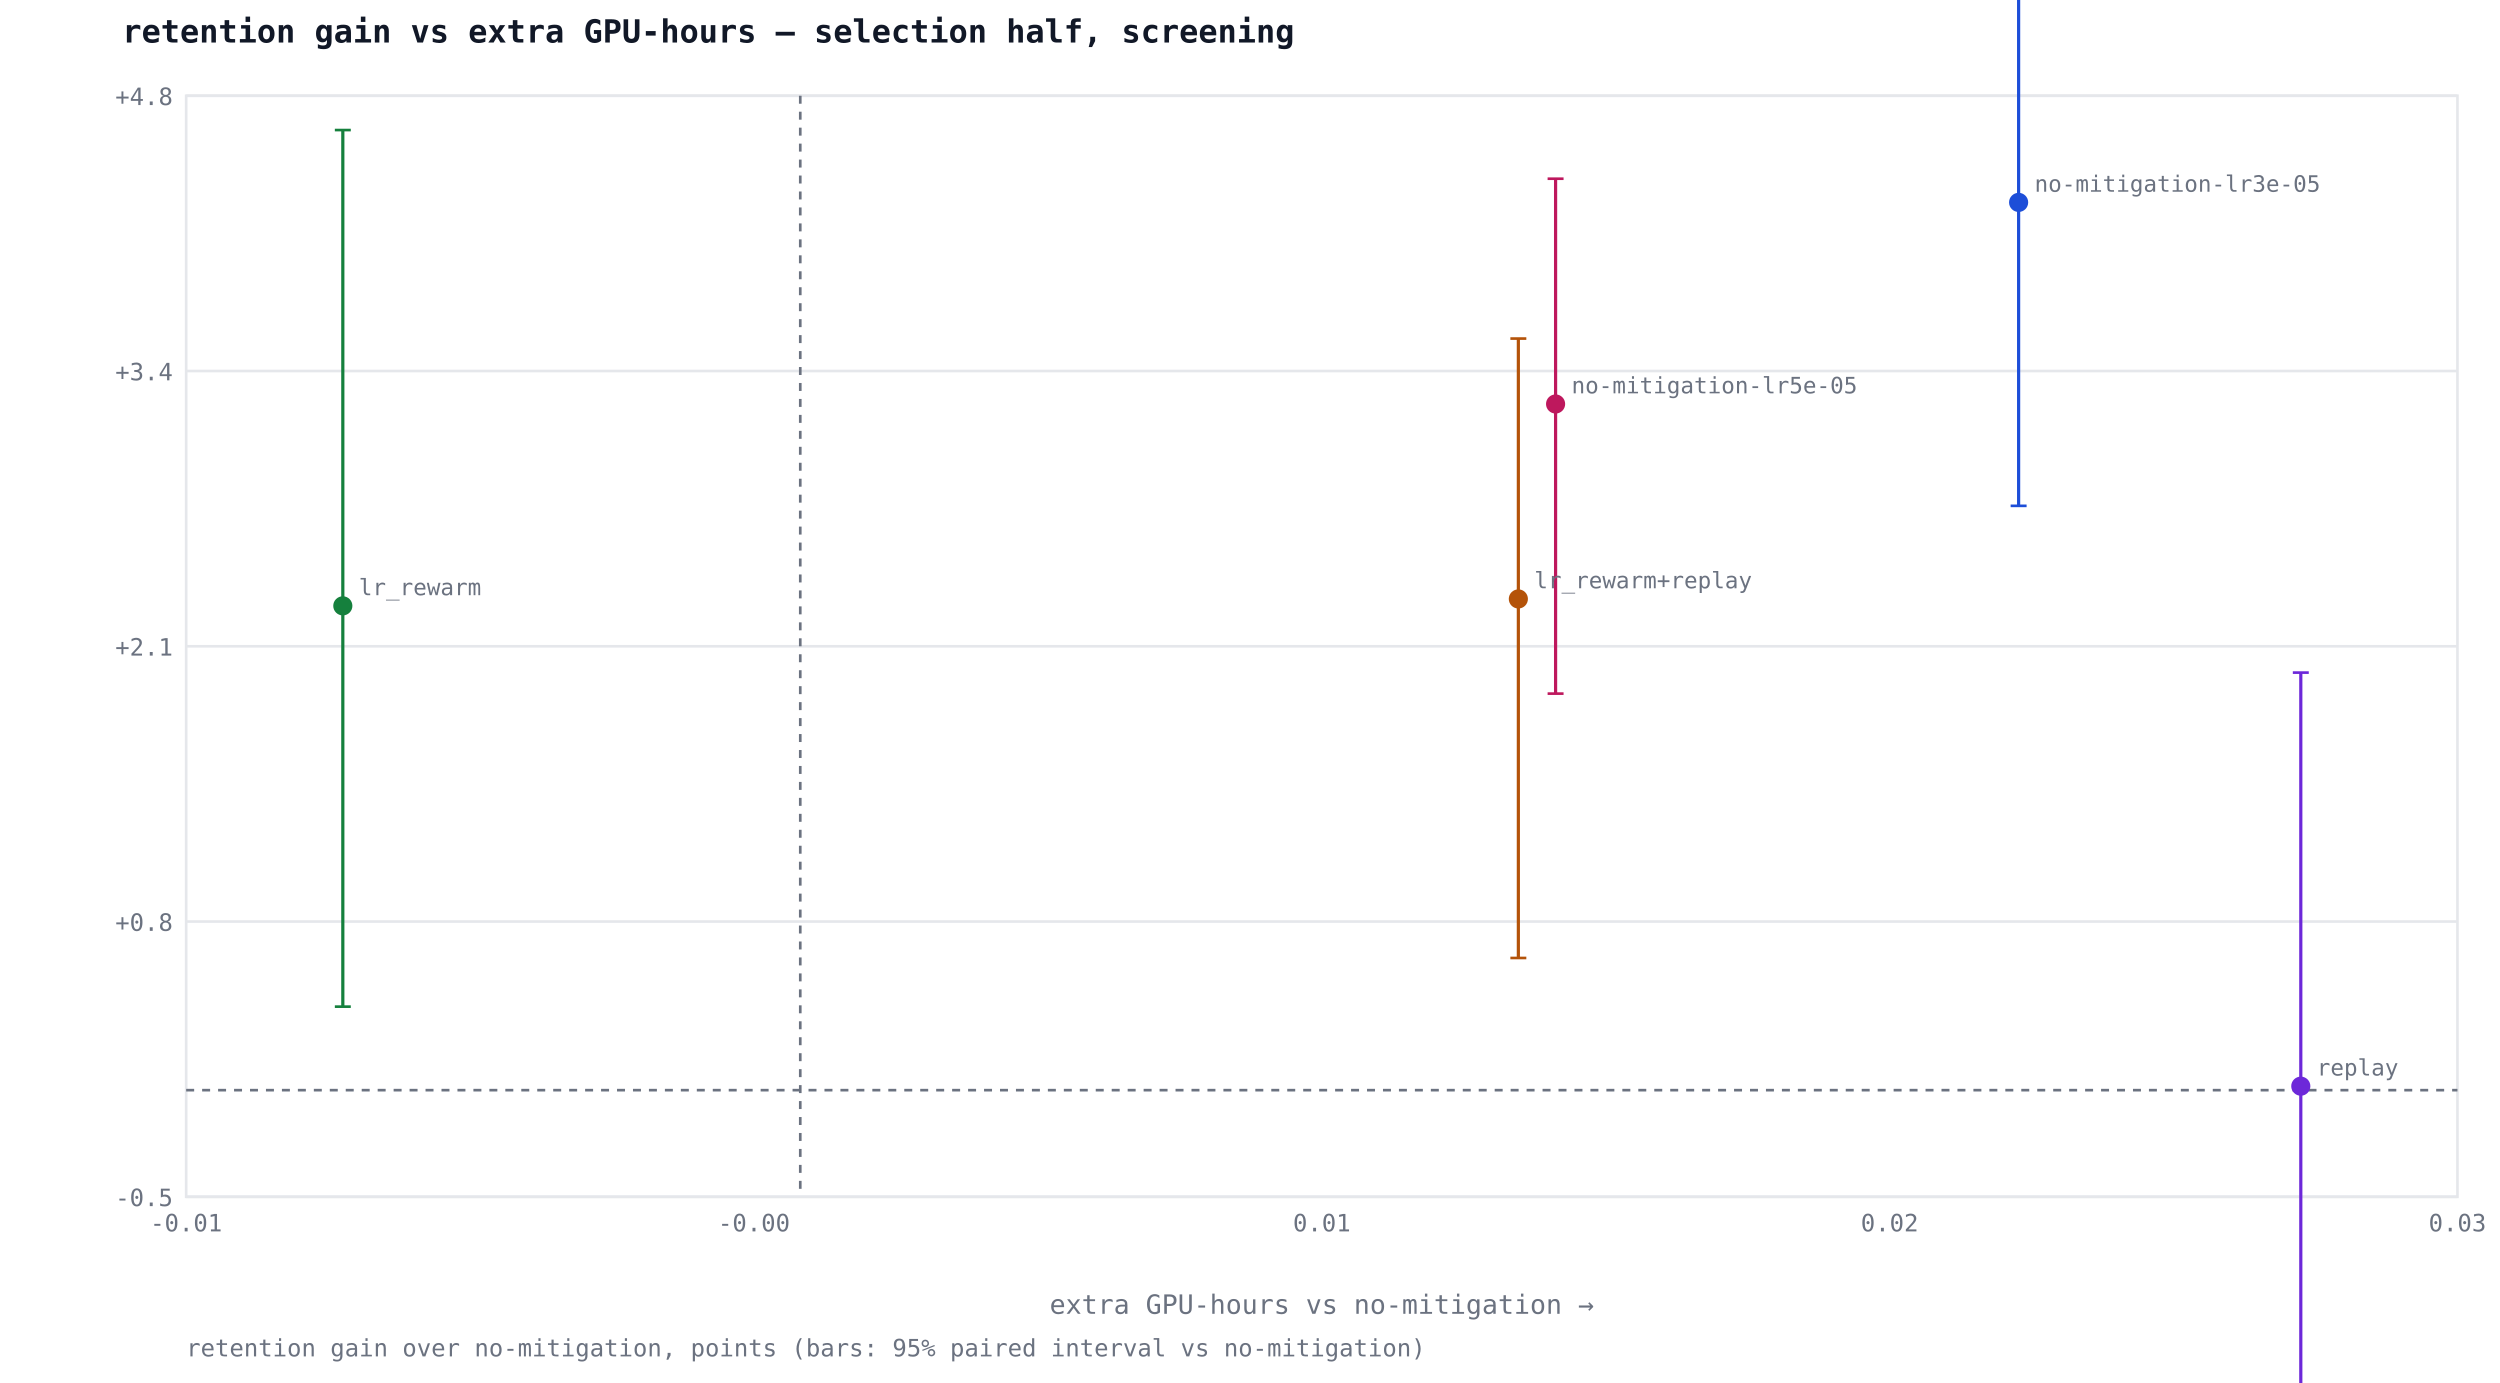
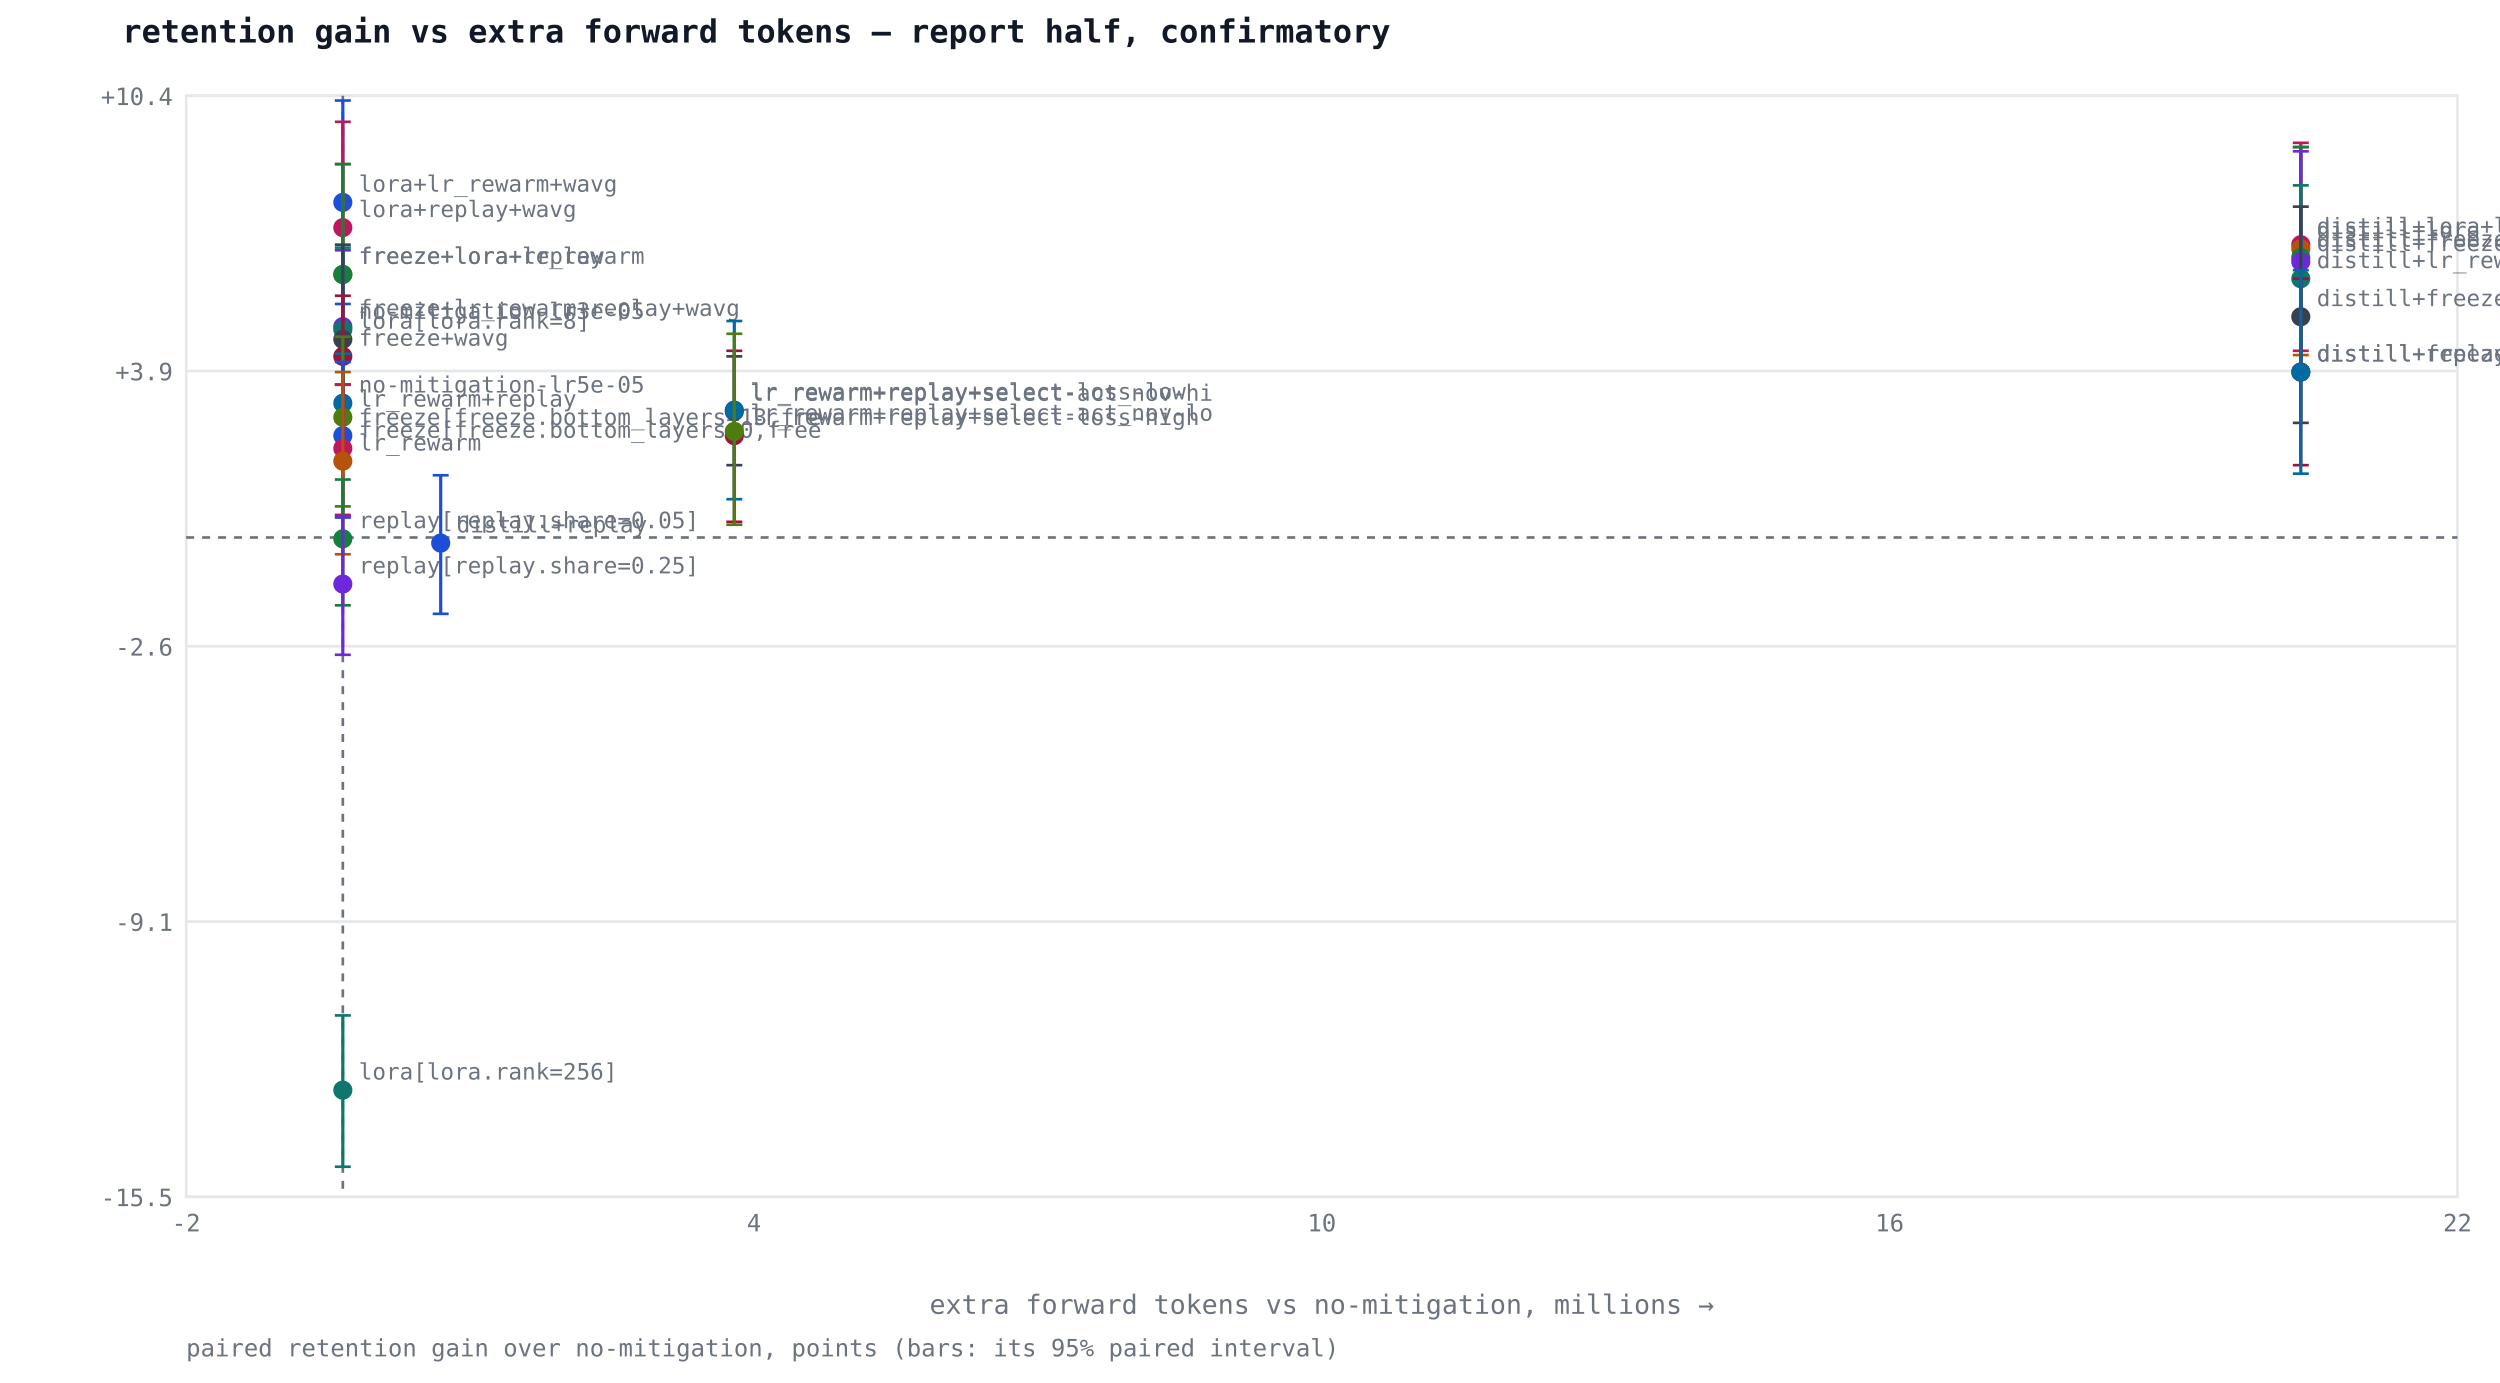
<svg xmlns="http://www.w3.org/2000/svg" viewBox="0 0 940 520" font-family="ui-monospace, Menlo, monospace" font-size="10" fill="#111827">
-   <text x="46" y="16" font-size="12" font-weight="bold">retention gain vs extra GPU-hours — selection half, screening</text>
+   <text x="46" y="16" font-size="12" font-weight="bold">retention gain vs extra forward tokens — report half, confirmatory</text>
  <line x1="70" x2="924" y1="450.0" y2="450.0" stroke="#e5e7eb" />
-   <text x="65" y="453.5" text-anchor="end" font-size="9" fill="#6b7280">-0.5</text>
+   <text x="65" y="453.5" text-anchor="end" font-size="9" fill="#6b7280">-15.5</text>
  <line x1="70" x2="924" y1="346.5" y2="346.5" stroke="#e5e7eb" />
-   <text x="65" y="350.0" text-anchor="end" font-size="9" fill="#6b7280">+0.8</text>
+   <text x="65" y="350.0" text-anchor="end" font-size="9" fill="#6b7280">-9.1</text>
  <line x1="70" x2="924" y1="243.0" y2="243.0" stroke="#e5e7eb" />
-   <text x="65" y="246.5" text-anchor="end" font-size="9" fill="#6b7280">+2.1</text>
+   <text x="65" y="246.5" text-anchor="end" font-size="9" fill="#6b7280">-2.6</text>
  <line x1="70" x2="924" y1="139.5" y2="139.5" stroke="#e5e7eb" />
-   <text x="65" y="143.0" text-anchor="end" font-size="9" fill="#6b7280">+3.4</text>
+   <text x="65" y="143.0" text-anchor="end" font-size="9" fill="#6b7280">+3.9</text>
  <line x1="70" x2="924" y1="36.0" y2="36.0" stroke="#e5e7eb" />
-   <text x="65" y="39.5" text-anchor="end" font-size="9" fill="#6b7280">+4.8</text>
-   <text x="70.0" y="463" text-anchor="middle" font-size="9" fill="#6b7280">-0.01</text>
-   <text x="283.5" y="463" text-anchor="middle" font-size="9" fill="#6b7280">-0.00</text>
-   <text x="497.0" y="463" text-anchor="middle" font-size="9" fill="#6b7280">0.01</text>
-   <text x="710.5" y="463" text-anchor="middle" font-size="9" fill="#6b7280">0.02</text>
-   <text x="924.0" y="463" text-anchor="middle" font-size="9" fill="#6b7280">0.03</text>
+   <text x="65" y="39.5" text-anchor="end" font-size="9" fill="#6b7280">+10.4</text>
+   <text x="70.0" y="463" text-anchor="middle" font-size="9" fill="#6b7280">-2</text>
+   <text x="283.5" y="463" text-anchor="middle" font-size="9" fill="#6b7280">4</text>
+   <text x="497.0" y="463" text-anchor="middle" font-size="9" fill="#6b7280">10</text>
+   <text x="710.5" y="463" text-anchor="middle" font-size="9" fill="#6b7280">16</text>
+   <text x="924.0" y="463" text-anchor="middle" font-size="9" fill="#6b7280">22</text>
  <rect x="70" y="36" width="854" height="414" fill="none" stroke="#e5e7eb" />
-   <line x1="300.9" x2="300.9" y1="36" y2="450" stroke="#6b7280" stroke-dasharray="3 3" />
-   <line x1="70" x2="924" y1="409.9" y2="409.9" stroke="#6b7280" stroke-dasharray="3 3" />
-   <line x1="759.0" x2="759.0" y1="-6.1" y2="190.2" stroke="#1d4ed8" stroke-width="1.2" />
-   <line x1="756.0" x2="762.0" y1="-6.1" y2="-6.1" stroke="#1d4ed8" />
-   <line x1="756.0" x2="762.0" y1="190.2" y2="190.2" stroke="#1d4ed8" />
-   <circle class="pt" cx="759.0" cy="76.1" r="3.6" fill="#1d4ed8" />
-   <text x="765.0" y="72.1" font-size="8.5" fill="#6b7280">no-mitigation-lr3e-05</text>
-   <line x1="584.9" x2="584.9" y1="67.2" y2="260.8" stroke="#be185d" stroke-width="1.2" />
-   <line x1="581.9" x2="587.9" y1="67.2" y2="67.2" stroke="#be185d" />
-   <line x1="581.9" x2="587.9" y1="260.8" y2="260.8" stroke="#be185d" />
-   <circle class="pt" cx="584.9" cy="151.9" r="3.6" fill="#be185d" />
-   <text x="590.9" y="147.9" font-size="8.5" fill="#6b7280">no-mitigation-lr5e-05</text>
-   <line x1="570.9" x2="570.9" y1="127.3" y2="360.2" stroke="#b45309" stroke-width="1.2" />
-   <line x1="567.9" x2="573.9" y1="127.3" y2="127.3" stroke="#b45309" />
-   <line x1="567.9" x2="573.9" y1="360.2" y2="360.2" stroke="#b45309" />
-   <circle class="pt" cx="570.9" cy="225.2" r="3.6" fill="#b45309" />
-   <text x="576.9" y="221.2" font-size="8.5" fill="#6b7280">lr_rewarm+replay</text>
-   <line x1="128.9" x2="128.9" y1="48.9" y2="378.5" stroke="#15803d" stroke-width="1.2" />
-   <line x1="125.9" x2="131.9" y1="48.9" y2="48.9" stroke="#15803d" />
-   <line x1="125.9" x2="131.9" y1="378.5" y2="378.5" stroke="#15803d" />
-   <circle class="pt" cx="128.9" cy="227.8" r="3.6" fill="#15803d" />
-   <text x="134.9" y="223.8" font-size="8.5" fill="#6b7280">lr_rewarm</text>
-   <line x1="865.1" x2="865.1" y1="252.9" y2="543.6" stroke="#6d28d9" stroke-width="1.2" />
-   <line x1="862.1" x2="868.1" y1="252.9" y2="252.9" stroke="#6d28d9" />
-   <line x1="862.1" x2="868.1" y1="543.6" y2="543.6" stroke="#6d28d9" />
-   <circle class="pt" cx="865.1" cy="408.4" r="3.6" fill="#6d28d9" />
-   <text x="871.1" y="404.4" font-size="8.5" fill="#6b7280">replay</text>
-   <text x="497" y="494" text-anchor="middle" font-size="10" fill="#6b7280">extra GPU-hours vs no-mitigation →</text>
-   <text x="70" y="510" font-size="9" fill="#6b7280">retention gain over no-mitigation, points (bars: 95% paired interval vs no-mitigation)</text>
+   <line x1="128.9" x2="128.9" y1="36" y2="450" stroke="#6b7280" stroke-dasharray="3 3" />
+   <line x1="70" x2="924" y1="202.1" y2="202.1" stroke="#6b7280" stroke-dasharray="3 3" />
+   <line x1="128.9" x2="128.9" y1="37.8" y2="114.3" stroke="#1d4ed8" stroke-width="1.2" />
+   <line x1="125.9" x2="131.9" y1="37.8" y2="37.8" stroke="#1d4ed8" />
+   <line x1="125.9" x2="131.9" y1="114.3" y2="114.3" stroke="#1d4ed8" />
+   <circle class="pt" cx="128.9" cy="76.1" r="3.6" fill="#1d4ed8" />
+   <text x="134.9" y="72.1" font-size="8.5" fill="#6b7280">lora+lr_rewarm+wavg</text>
+   <line x1="128.9" x2="128.9" y1="45.8" y2="127.1" stroke="#be185d" stroke-width="1.2" />
+   <line x1="125.9" x2="131.9" y1="45.8" y2="45.8" stroke="#be185d" />
+   <line x1="125.9" x2="131.9" y1="127.1" y2="127.1" stroke="#be185d" />
+   <circle class="pt" cx="128.9" cy="85.6" r="3.6" fill="#be185d" />
+   <text x="134.9" y="81.6" font-size="8.5" fill="#6b7280">lora+replay+wavg</text>
+   <line x1="128.9" x2="128.9" y1="61.7" y2="144.6" stroke="#b45309" stroke-width="1.2" />
+   <line x1="125.9" x2="131.9" y1="61.7" y2="61.7" stroke="#b45309" />
+   <line x1="125.9" x2="131.9" y1="144.6" y2="144.6" stroke="#b45309" />
+   <circle class="pt" cx="128.9" cy="103.2" r="3.6" fill="#b45309" />
+   <text x="134.9" y="99.2" font-size="8.5" fill="#6b7280">freeze+lora+lr_rewarm</text>
+   <line x1="128.9" x2="128.9" y1="61.7" y2="144.7" stroke="#15803d" stroke-width="1.2" />
+   <line x1="125.9" x2="131.9" y1="61.7" y2="61.7" stroke="#15803d" />
+   <line x1="125.9" x2="131.9" y1="144.7" y2="144.7" stroke="#15803d" />
+   <circle class="pt" cx="128.9" cy="103.2" r="3.6" fill="#15803d" />
+   <text x="134.9" y="99.2" font-size="8.5" fill="#6b7280">freeze+lora+replay</text>
+   <line x1="128.9" x2="128.9" y1="94.1" y2="152.1" stroke="#6d28d9" stroke-width="1.2" />
+   <line x1="125.9" x2="131.9" y1="94.1" y2="94.1" stroke="#6d28d9" />
+   <line x1="125.9" x2="131.9" y1="152.1" y2="152.1" stroke="#6d28d9" />
+   <circle class="pt" cx="128.9" cy="122.8" r="3.6" fill="#6d28d9" />
+   <text x="134.9" y="118.8" font-size="8.5" fill="#6b7280">freeze+lr_rewarm+replay+wavg</text>
+   <line x1="128.9" x2="128.9" y1="93.1" y2="157.4" stroke="#0f766e" stroke-width="1.2" />
+   <line x1="125.9" x2="131.9" y1="93.1" y2="93.1" stroke="#0f766e" />
+   <line x1="125.9" x2="131.9" y1="157.4" y2="157.4" stroke="#0f766e" />
+   <circle class="pt" cx="128.9" cy="123.9" r="3.6" fill="#0f766e" />
+   <text x="134.9" y="119.9" font-size="8.5" fill="#6b7280">no-mitigation-lr3e-05</text>
+   <line x1="128.9" x2="128.9" y1="92.0" y2="165.4" stroke="#374151" stroke-width="1.2" />
+   <line x1="125.9" x2="131.9" y1="92.0" y2="92.0" stroke="#374151" />
+   <line x1="125.9" x2="131.9" y1="165.4" y2="165.4" stroke="#374151" />
+   <circle class="pt" cx="128.9" cy="127.6" r="3.6" fill="#374151" />
+   <text x="134.9" y="123.6" font-size="8.5" fill="#6b7280">lora[lora.rank=8]</text>
+   <line x1="128.9" x2="128.9" y1="111.2" y2="158.5" stroke="#9f1239" stroke-width="1.2" />
+   <line x1="125.9" x2="131.9" y1="111.2" y2="111.2" stroke="#9f1239" />
+   <line x1="125.9" x2="131.9" y1="158.5" y2="158.5" stroke="#9f1239" />
+   <circle class="pt" cx="128.9" cy="134.0" r="3.6" fill="#9f1239" />
+   <text x="134.9" y="130.0" font-size="8.5" fill="#6b7280">freeze+wavg</text>
+   <line x1="128.9" x2="128.9" y1="133.0" y2="169.6" stroke="#0369a1" stroke-width="1.2" />
+   <line x1="125.9" x2="131.9" y1="133.0" y2="133.0" stroke="#0369a1" />
+   <line x1="125.9" x2="131.9" y1="169.6" y2="169.6" stroke="#0369a1" />
+   <circle class="pt" cx="128.9" cy="151.6" r="3.6" fill="#0369a1" />
+   <text x="134.9" y="147.6" font-size="8.5" fill="#6b7280">no-mitigation-lr5e-05</text>
+   <line x1="128.9" x2="128.9" y1="126.6" y2="190.4" stroke="#4d7c0f" stroke-width="1.2" />
+   <line x1="125.9" x2="131.9" y1="126.6" y2="126.6" stroke="#4d7c0f" />
+   <line x1="125.9" x2="131.9" y1="190.4" y2="190.4" stroke="#4d7c0f" />
+   <circle class="pt" cx="128.9" cy="156.9" r="3.6" fill="#4d7c0f" />
+   <text x="134.9" y="152.9" font-size="8.5" fill="#6b7280">lr_rewarm+replay</text>
+   <line x1="128.9" x2="128.9" y1="136.1" y2="194.6" stroke="#1d4ed8" stroke-width="1.2" />
+   <line x1="125.9" x2="131.9" y1="136.1" y2="136.1" stroke="#1d4ed8" />
+   <line x1="125.9" x2="131.9" y1="194.6" y2="194.6" stroke="#1d4ed8" />
+   <circle class="pt" cx="128.9" cy="163.8" r="3.6" fill="#1d4ed8" />
+   <text x="134.9" y="159.8" font-size="8.5" fill="#6b7280">freeze[freeze.bottom_layers=13,fre</text>
+   <line x1="128.9" x2="128.9" y1="144.6" y2="193.6" stroke="#be185d" stroke-width="1.2" />
+   <line x1="125.9" x2="131.9" y1="144.6" y2="144.6" stroke="#be185d" />
+   <line x1="125.9" x2="131.9" y1="193.6" y2="193.6" stroke="#be185d" />
+   <circle class="pt" cx="128.9" cy="168.6" r="3.6" fill="#be185d" />
+   <text x="134.9" y="164.6" font-size="8.5" fill="#6b7280">freeze[freeze.bottom_layers=0,free</text>
+   <line x1="128.9" x2="128.9" y1="139.9" y2="208.4" stroke="#b45309" stroke-width="1.2" />
+   <line x1="125.9" x2="131.9" y1="139.9" y2="139.9" stroke="#b45309" />
+   <line x1="125.9" x2="131.9" y1="208.4" y2="208.4" stroke="#b45309" />
+   <circle class="pt" cx="128.9" cy="173.4" r="3.6" fill="#b45309" />
+   <text x="134.9" y="169.4" font-size="8.5" fill="#6b7280">lr_rewarm</text>
+   <line x1="128.9" x2="128.9" y1="180.3" y2="227.6" stroke="#15803d" stroke-width="1.2" />
+   <line x1="125.9" x2="131.9" y1="180.3" y2="180.3" stroke="#15803d" />
+   <line x1="125.9" x2="131.9" y1="227.6" y2="227.6" stroke="#15803d" />
+   <circle class="pt" cx="128.9" cy="202.6" r="3.6" fill="#15803d" />
+   <text x="134.9" y="198.6" font-size="8.5" fill="#6b7280">replay[replay.share=0.05]</text>
+   <line x1="128.9" x2="128.9" y1="194.1" y2="246.2" stroke="#6d28d9" stroke-width="1.2" />
+   <line x1="125.9" x2="131.9" y1="194.1" y2="194.1" stroke="#6d28d9" />
+   <line x1="125.9" x2="131.9" y1="246.2" y2="246.2" stroke="#6d28d9" />
+   <circle class="pt" cx="128.9" cy="219.6" r="3.6" fill="#6d28d9" />
+   <text x="134.9" y="215.6" font-size="8.5" fill="#6b7280">replay[replay.share=0.25]</text>
+   <line x1="128.9" x2="128.9" y1="381.8" y2="438.7" stroke="#0f766e" stroke-width="1.2" />
+   <line x1="125.9" x2="131.9" y1="381.8" y2="381.8" stroke="#0f766e" />
+   <line x1="125.9" x2="131.9" y1="438.7" y2="438.7" stroke="#0f766e" />
+   <circle class="pt" cx="128.9" cy="409.9" r="3.6" fill="#0f766e" />
+   <text x="134.9" y="405.9" font-size="8.5" fill="#6b7280">lora[lora.rank=256]</text>
+   <line x1="276.1" x2="276.1" y1="134.0" y2="174.9" stroke="#374151" stroke-width="1.2" />
+   <line x1="273.1" x2="279.1" y1="134.0" y2="134.0" stroke="#374151" />
+   <line x1="273.1" x2="279.1" y1="174.9" y2="174.9" stroke="#374151" />
+   <circle class="pt" cx="276.1" cy="154.7" r="3.6" fill="#374151" />
+   <text x="282.1" y="150.7" font-size="8.5" fill="#6b7280">lr_rewarm+replay+select-act_nov-hi</text>
+   <line x1="276.1" x2="276.1" y1="131.9" y2="196.2" stroke="#9f1239" stroke-width="1.2" />
+   <line x1="273.1" x2="279.1" y1="131.9" y2="131.9" stroke="#9f1239" />
+   <line x1="273.1" x2="279.1" y1="196.2" y2="196.2" stroke="#9f1239" />
+   <circle class="pt" cx="276.1" cy="163.8" r="3.6" fill="#9f1239" />
+   <text x="282.1" y="159.8" font-size="8.5" fill="#6b7280">lr_rewarm+replay+select-loss-high</text>
+   <line x1="276.1" x2="276.1" y1="120.7" y2="187.7" stroke="#0369a1" stroke-width="1.2" />
+   <line x1="273.1" x2="279.1" y1="120.7" y2="120.7" stroke="#0369a1" />
+   <line x1="273.1" x2="279.1" y1="187.7" y2="187.7" stroke="#0369a1" />
+   <circle class="pt" cx="276.1" cy="154.2" r="3.6" fill="#0369a1" />
+   <text x="282.1" y="150.2" font-size="8.5" fill="#6b7280">lr_rewarm+replay+select-loss-low</text>
+   <line x1="276.1" x2="276.1" y1="125.5" y2="197.3" stroke="#4d7c0f" stroke-width="1.2" />
+   <line x1="273.1" x2="279.1" y1="125.5" y2="125.5" stroke="#4d7c0f" />
+   <line x1="273.1" x2="279.1" y1="197.3" y2="197.3" stroke="#4d7c0f" />
+   <circle class="pt" cx="276.1" cy="162.2" r="3.6" fill="#4d7c0f" />
+   <text x="282.1" y="158.2" font-size="8.5" fill="#6b7280">lr_rewarm+replay+select-act_nov-lo</text>
+   <line x1="165.7" x2="165.7" y1="178.7" y2="230.8" stroke="#1d4ed8" stroke-width="1.2" />
+   <line x1="162.7" x2="168.7" y1="178.7" y2="178.7" stroke="#1d4ed8" />
+   <line x1="162.7" x2="168.7" y1="230.8" y2="230.8" stroke="#1d4ed8" />
+   <circle class="pt" cx="165.7" cy="204.2" r="3.6" fill="#1d4ed8" />
+   <text x="171.7" y="200.2" font-size="8.5" fill="#6b7280">distill+replay</text>
+   <line x1="865.1" x2="865.1" y1="53.7" y2="131.9" stroke="#be185d" stroke-width="1.2" />
+   <line x1="862.1" x2="868.1" y1="53.7" y2="53.7" stroke="#be185d" />
+   <line x1="862.1" x2="868.1" y1="131.9" y2="131.9" stroke="#be185d" />
+   <circle class="pt" cx="865.1" cy="92.0" r="3.6" fill="#be185d" />
+   <text x="871.1" y="88.0" font-size="8.5" fill="#6b7280">distill+lora+lr_rewarm+replay</text>
+   <line x1="865.1" x2="865.1" y1="55.3" y2="133.5" stroke="#b45309" stroke-width="1.2" />
+   <line x1="862.1" x2="868.1" y1="55.3" y2="55.3" stroke="#b45309" />
+   <line x1="862.1" x2="868.1" y1="133.5" y2="133.5" stroke="#b45309" />
+   <circle class="pt" cx="865.1" cy="93.6" r="3.6" fill="#b45309" />
+   <text x="871.1" y="89.6" font-size="8.5" fill="#6b7280">distill+lora</text>
+   <line x1="865.1" x2="865.1" y1="55.3" y2="138.3" stroke="#15803d" stroke-width="1.2" />
+   <line x1="862.1" x2="868.1" y1="55.3" y2="55.3" stroke="#15803d" />
+   <line x1="862.1" x2="868.1" y1="138.3" y2="138.3" stroke="#15803d" />
+   <circle class="pt" cx="865.1" cy="96.8" r="3.6" fill="#15803d" />
+   <text x="871.1" y="92.8" font-size="8.5" fill="#6b7280">distill+freeze+lora+lr_rewarm+repl</text>
+   <line x1="865.1" x2="865.1" y1="56.9" y2="139.9" stroke="#6d28d9" stroke-width="1.2" />
+   <line x1="862.1" x2="868.1" y1="56.9" y2="56.9" stroke="#6d28d9" />
+   <line x1="862.1" x2="868.1" y1="139.9" y2="139.9" stroke="#6d28d9" />
+   <circle class="pt" cx="865.1" cy="98.4" r="3.6" fill="#6d28d9" />
+   <text x="871.1" y="94.4" font-size="8.5" fill="#6b7280">distill+freeze+lora+wavg</text>
+   <line x1="865.1" x2="865.1" y1="69.7" y2="138.3" stroke="#0f766e" stroke-width="1.2" />
+   <line x1="862.1" x2="868.1" y1="69.7" y2="69.7" stroke="#0f766e" />
+   <line x1="862.1" x2="868.1" y1="138.3" y2="138.3" stroke="#0f766e" />
+   <circle class="pt" cx="865.1" cy="104.8" r="3.6" fill="#0f766e" />
+   <text x="871.1" y="100.8" font-size="8.5" fill="#6b7280">distill+lr_rewarm+wavg</text>
+   <line x1="865.1" x2="865.1" y1="77.7" y2="159.0" stroke="#374151" stroke-width="1.2" />
+   <line x1="862.1" x2="868.1" y1="77.7" y2="77.7" stroke="#374151" />
+   <line x1="862.1" x2="868.1" y1="159.0" y2="159.0" stroke="#374151" />
+   <circle class="pt" cx="865.1" cy="119.1" r="3.6" fill="#374151" />
+   <text x="871.1" y="115.1" font-size="8.5" fill="#6b7280">distill+freeze+lr_rewarm</text>
+   <line x1="865.1" x2="865.1" y1="104.8" y2="174.9" stroke="#9f1239" stroke-width="1.2" />
+   <line x1="862.1" x2="868.1" y1="104.8" y2="104.8" stroke="#9f1239" />
+   <line x1="862.1" x2="868.1" y1="174.9" y2="174.9" stroke="#9f1239" />
+   <circle class="pt" cx="865.1" cy="139.9" r="3.6" fill="#9f1239" />
+   <text x="871.1" y="135.9" font-size="8.5" fill="#6b7280">distill+replay+wavg</text>
+   <line x1="865.1" x2="865.1" y1="101.6" y2="178.1" stroke="#0369a1" stroke-width="1.2" />
+   <line x1="862.1" x2="868.1" y1="101.6" y2="101.6" stroke="#0369a1" />
+   <line x1="862.1" x2="868.1" y1="178.1" y2="178.1" stroke="#0369a1" />
+   <circle class="pt" cx="865.1" cy="139.9" r="3.6" fill="#0369a1" />
+   <text x="871.1" y="135.9" font-size="8.5" fill="#6b7280">distill+freeze+replay</text>
+   <text x="497" y="494" text-anchor="middle" font-size="10" fill="#6b7280">extra forward tokens vs no-mitigation, millions →</text>
+   <text x="70" y="510" font-size="9" fill="#6b7280">paired retention gain over no-mitigation, points (bars: its 95% paired interval)</text>
</svg>
